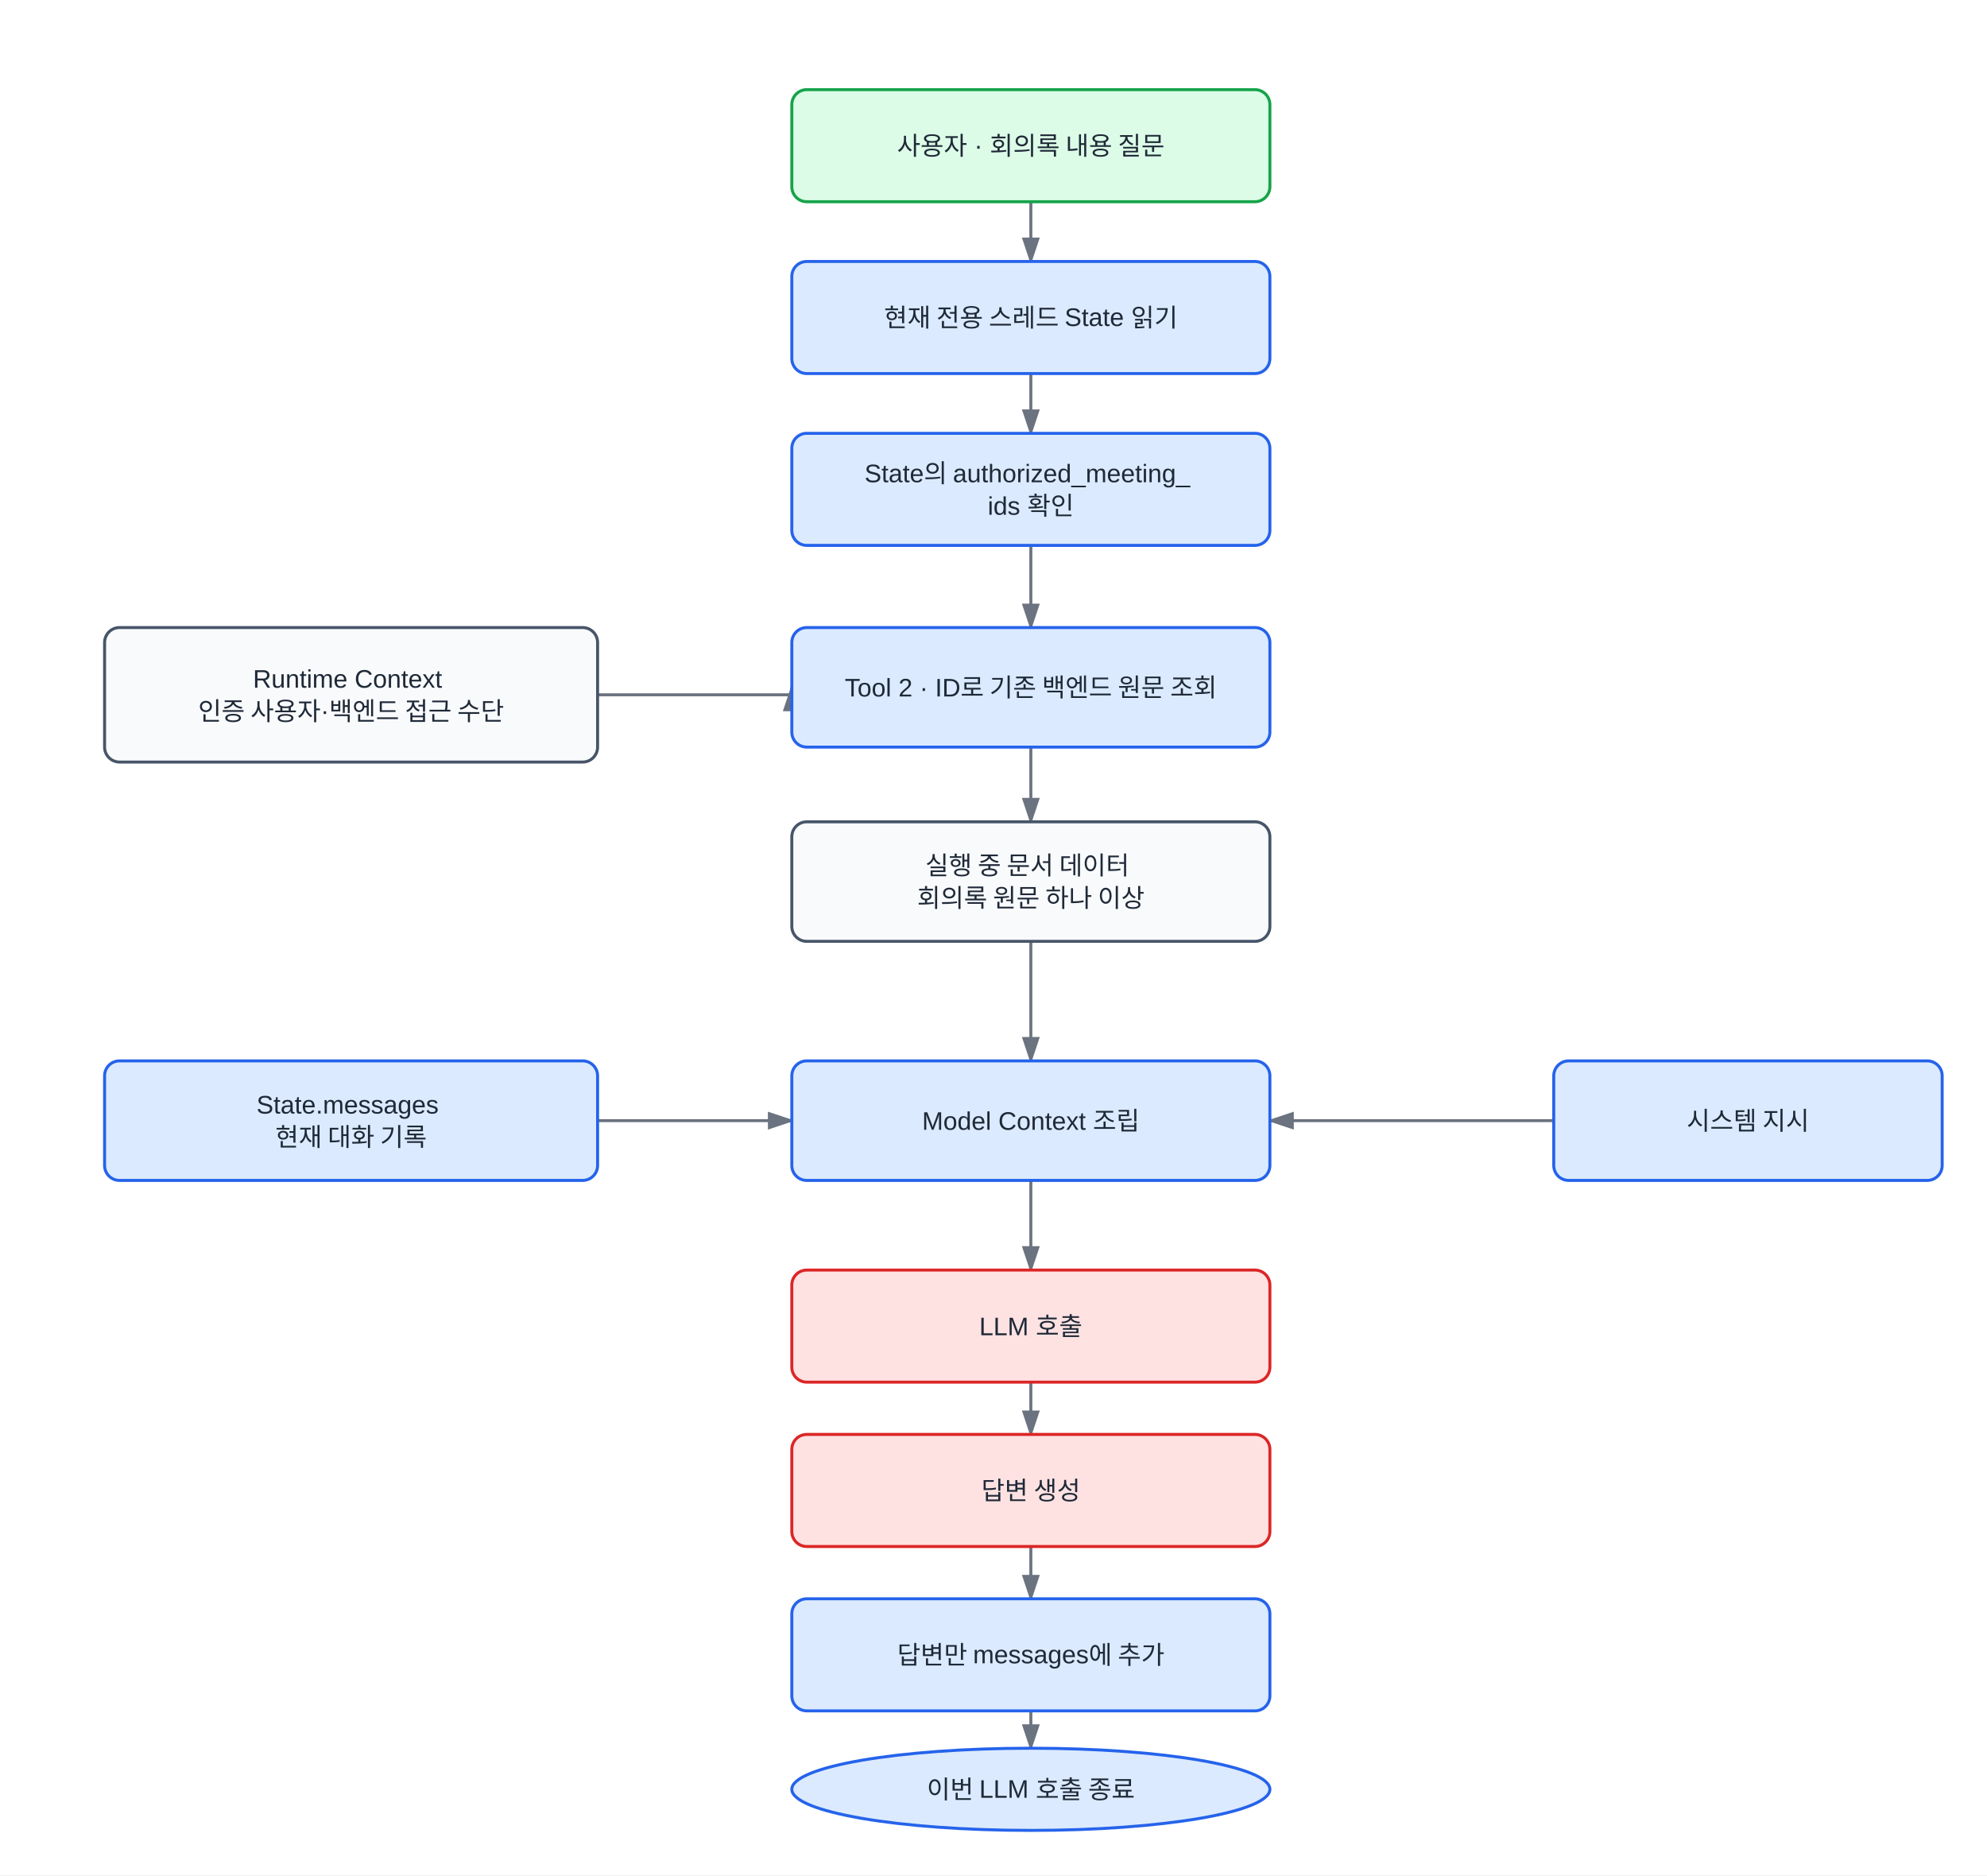
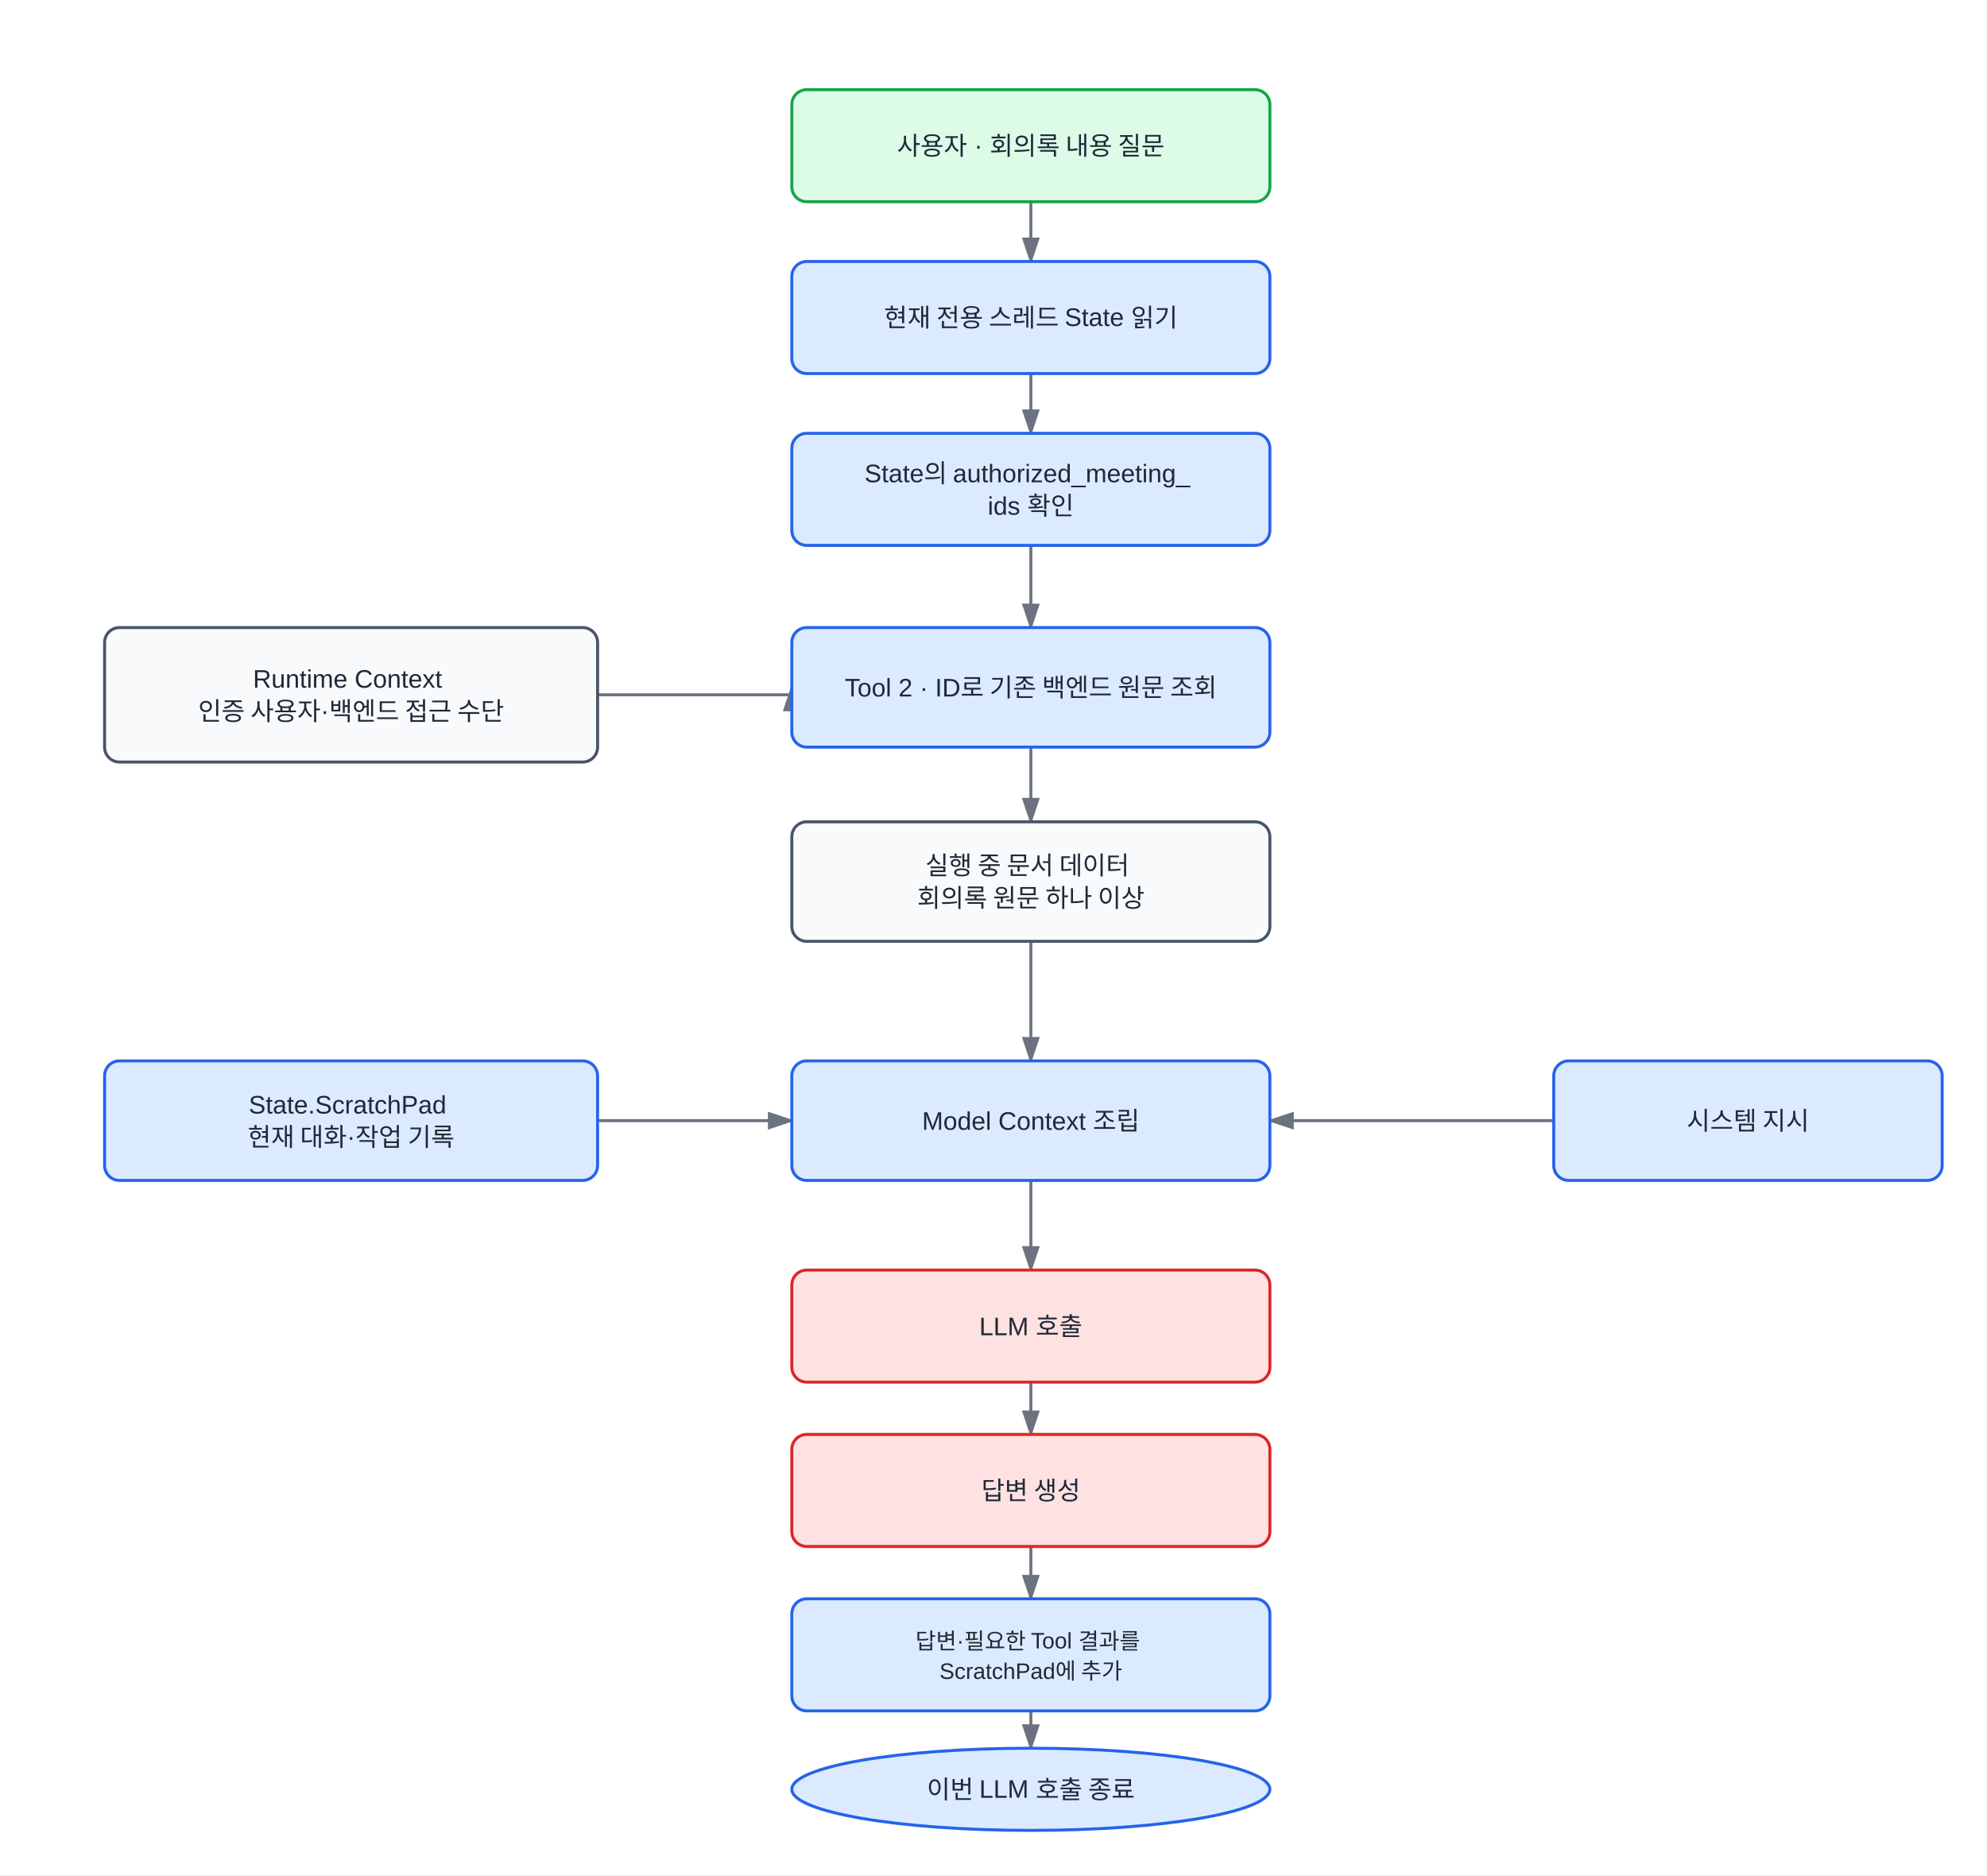
<svg xmlns="http://www.w3.org/2000/svg" width="1330" height="1255" viewBox="-30 -30 1330 1255">
  <defs>
    <marker id="a6b7280" markerWidth="10" markerHeight="10" refX="8" refY="3" orient="auto">
      <path d="M0 0L0 6L9 3z" fill="#6b7280" />
    </marker>
    <marker id="a2563eb" markerWidth="10" markerHeight="10" refX="8" refY="3" orient="auto">
      <path d="M0 0L0 6L9 3z" fill="#2563eb" />
    </marker>
    <marker id="adc2626" markerWidth="10" markerHeight="10" refX="8" refY="3" orient="auto">
      <path d="M0 0L0 6L9 3z" fill="#dc2626" />
    </marker>
    <marker id="a16a34a" markerWidth="10" markerHeight="10" refX="8" refY="3" orient="auto">
      <path d="M0 0L0 6L9 3z" fill="#16a34a" />
    </marker>
    <marker id="ad97706" markerWidth="10" markerHeight="10" refX="8" refY="3" orient="auto">
      <path d="M0 0L0 6L9 3z" fill="#d97706" />
    </marker>
    <marker id="af97316" markerWidth="10" markerHeight="10" refX="8" refY="3" orient="auto">
      <path d="M0 0L0 6L9 3z" fill="#f97316" />
    </marker>
    <marker id="a0f766e" markerWidth="10" markerHeight="10" refX="8" refY="3" orient="auto">
      <path d="M0 0L0 6L9 3z" fill="#0f766e" />
    </marker>
    <marker id="a475569" markerWidth="10" markerHeight="10" refX="8" refY="3" orient="auto">
      <path d="M0 0L0 6L9 3z" fill="#475569" />
    </marker>
    <marker id="a1f2937" markerWidth="10" markerHeight="10" refX="8" refY="3" orient="auto">
      <path d="M0 0L0 6L9 3z" fill="#1f2937" />
    </marker>
  </defs>
  <rect x="-30" y="-30" width="100%" height="100%" fill="white" />
  <polyline points="660,105 660,145" fill="none" stroke="#6b7280" stroke-width="2" opacity="1" marker-end="url(#a6b7280)" />
  <polyline points="660,220 660,260" fill="none" stroke="#6b7280" stroke-width="2" opacity="1" marker-end="url(#a6b7280)" />
  <polyline points="660,335 660,390" fill="none" stroke="#6b7280" stroke-width="2" opacity="1" marker-end="url(#a6b7280)" />
  <polyline points="370,435 500,435 500,430" fill="none" stroke="#6b7280" stroke-width="2" opacity="1" marker-end="url(#a6b7280)" />
  <polyline points="660,470 660,520" fill="none" stroke="#6b7280" stroke-width="2" opacity="1" marker-end="url(#a6b7280)" />
  <polyline points="660,600 660,680" fill="none" stroke="#6b7280" stroke-width="2" opacity="1" marker-end="url(#a6b7280)" />
  <polyline points="370,720 500,720" fill="none" stroke="#6b7280" stroke-width="2" opacity="1" marker-end="url(#a6b7280)" />
  <polyline points="1010,720 820,720" fill="none" stroke="#6b7280" stroke-width="2" opacity="1" marker-end="url(#a6b7280)" />
  <polyline points="660,760 660,820" fill="none" stroke="#6b7280" stroke-width="2" opacity="1" marker-end="url(#a6b7280)" />
  <polyline points="660,895 660,930" fill="none" stroke="#6b7280" stroke-width="2" opacity="1" marker-end="url(#a6b7280)" />
  <polyline points="660,1005 660,1040" fill="none" stroke="#6b7280" stroke-width="2" opacity="1" marker-end="url(#a6b7280)" />
  <polyline points="660,1115 660,1140" fill="none" stroke="#6b7280" stroke-width="2" opacity="1" marker-end="url(#a6b7280)" />
  <rect x="500" y="30" width="320" height="75" rx="10" fill="#dcfce7" fill-opacity="1" stroke="#16a34a" stroke-width="2" />
  <rect x="500" y="145" width="320" height="75" rx="10" fill="#dbeafe" fill-opacity="1" stroke="#2563eb" stroke-width="2" />
  <rect x="500" y="260" width="320" height="75" rx="10" fill="#dbeafe" fill-opacity="1" stroke="#2563eb" stroke-width="2" />
  <rect x="500" y="390" width="320" height="80" rx="10" fill="#dbeafe" fill-opacity="1" stroke="#2563eb" stroke-width="2" />
  <rect x="40" y="390" width="330" height="90" rx="10" fill="#f8fafc" fill-opacity="1" stroke="#475569" stroke-width="2" />
  <rect x="500" y="520" width="320" height="80" rx="10" fill="#f8fafc" fill-opacity="1" stroke="#475569" stroke-width="2" />
  <rect x="500" y="680" width="320" height="80" rx="10" fill="#dbeafe" fill-opacity="1" stroke="#2563eb" stroke-width="2" />
  <rect x="40" y="680" width="330" height="80" rx="10" fill="#dbeafe" fill-opacity="1" stroke="#2563eb" stroke-width="2" />
  <rect x="1010" y="680" width="260" height="80" rx="10" fill="#dbeafe" fill-opacity="1" stroke="#2563eb" stroke-width="2" />
  <rect x="500" y="820" width="320" height="75" rx="10" fill="#fee2e2" fill-opacity="1" stroke="#dc2626" stroke-width="2" />
  <rect x="500" y="930" width="320" height="75" rx="10" fill="#fee2e2" fill-opacity="1" stroke="#dc2626" stroke-width="2" />
  <rect x="500" y="1040" width="320" height="75" rx="10" fill="#dbeafe" fill-opacity="1" stroke="#2563eb" stroke-width="2" />
  <ellipse cx="660" cy="1167.5" rx="160" ry="27.5" fill="#dbeafe" fill-opacity="1" stroke="#2563eb" stroke-width="2" />
  <text x="660" y="73.62" text-anchor="middle" font-family="Arial,'Noto Sans KR',sans-serif" font-size="17" fill="#1f2937">
    <tspan x="660" dy="0">사용자 · 회의록 내용 질문</tspan>
  </text>
  <text x="660" y="188.62" text-anchor="middle" font-family="Arial,'Noto Sans KR',sans-serif" font-size="17" fill="#1f2937">
    <tspan x="660" dy="0">현재 전용 스레드 State 읽기</tspan>
  </text>
  <text x="660" y="292.74" text-anchor="middle" font-family="Arial,'Noto Sans KR',sans-serif" font-size="17" fill="#1f2937">
    <tspan x="660" dy="0">State의 authorized_meeting_</tspan>
    <tspan x="660" dy="21.76">ids 확인</tspan>
  </text>
  <text x="660" y="436.12" text-anchor="middle" font-family="Arial,'Noto Sans KR',sans-serif" font-size="17" fill="#1f2937">
    <tspan x="660" dy="0">Tool 2 · ID로 기존 백엔드 원문 조회</tspan>
  </text>
  <text x="205" y="430.24" text-anchor="middle" font-family="Arial,'Noto Sans KR',sans-serif" font-size="17" fill="#1f2937">
    <tspan x="205" dy="0">Runtime Context</tspan>
    <tspan x="205" dy="21.76">인증 사용자·백엔드 접근 수단</tspan>
  </text>
  <text x="660" y="555.24" text-anchor="middle" font-family="Arial,'Noto Sans KR',sans-serif" font-size="17" fill="#1f2937">
    <tspan x="660" dy="0">실행 중 문서 데이터</tspan>
    <tspan x="660" dy="21.76">회의록 원문 하나 이상</tspan>
  </text>
  <text x="660" y="726.12" text-anchor="middle" font-family="Arial,'Noto Sans KR',sans-serif" font-size="17" fill="#1f2937">
    <tspan x="660" dy="0">Model Context 조립</tspan>
  </text>
  <text x="205" y="715.24" text-anchor="middle" font-family="Arial,'Noto Sans KR',sans-serif" font-size="17" fill="#1f2937">
-     <tspan x="205" dy="0">State.messages</tspan>
-     <tspan x="205" dy="21.76">현재 대화 기록</tspan>
+     <tspan x="205" dy="0">State.ScratchPad</tspan>
+     <tspan x="205" dy="21.76">현재 대화·작업 기록</tspan>
  </text>
  <text x="1140" y="726.12" text-anchor="middle" font-family="Arial,'Noto Sans KR',sans-serif" font-size="17" fill="#1f2937">
    <tspan x="1140" dy="0">시스템 지시</tspan>
  </text>
  <text x="660" y="863.62" text-anchor="middle" font-family="Arial,'Noto Sans KR',sans-serif" font-size="17" fill="#1f2937">
    <tspan x="660" dy="0">LLM 호출</tspan>
  </text>
  <text x="660" y="973.62" text-anchor="middle" font-family="Arial,'Noto Sans KR',sans-serif" font-size="17" fill="#1f2937">
    <tspan x="660" dy="0">답변 생성</tspan>
  </text>
-   <text x="660" y="1083.62" text-anchor="middle" font-family="Arial,'Noto Sans KR',sans-serif" font-size="17" fill="#1f2937">
-     <tspan x="660" dy="0">답변만 messages에 추가</tspan>
+   <text x="660" y="1073.62" text-anchor="middle" font-family="Arial,'Noto Sans KR',sans-serif" font-size="15" fill="#1f2937">
+     <tspan x="660" dy="0">답변·필요한 Tool 결과를</tspan>
+     <tspan x="660" dy="20">ScratchPad에 추가</tspan>
  </text>
  <text x="660" y="1173.62" text-anchor="middle" font-family="Arial,'Noto Sans KR',sans-serif" font-size="17" fill="#1f2937">
    <tspan x="660" dy="0">이번 LLM 호출 종료</tspan>
  </text>
</svg>
